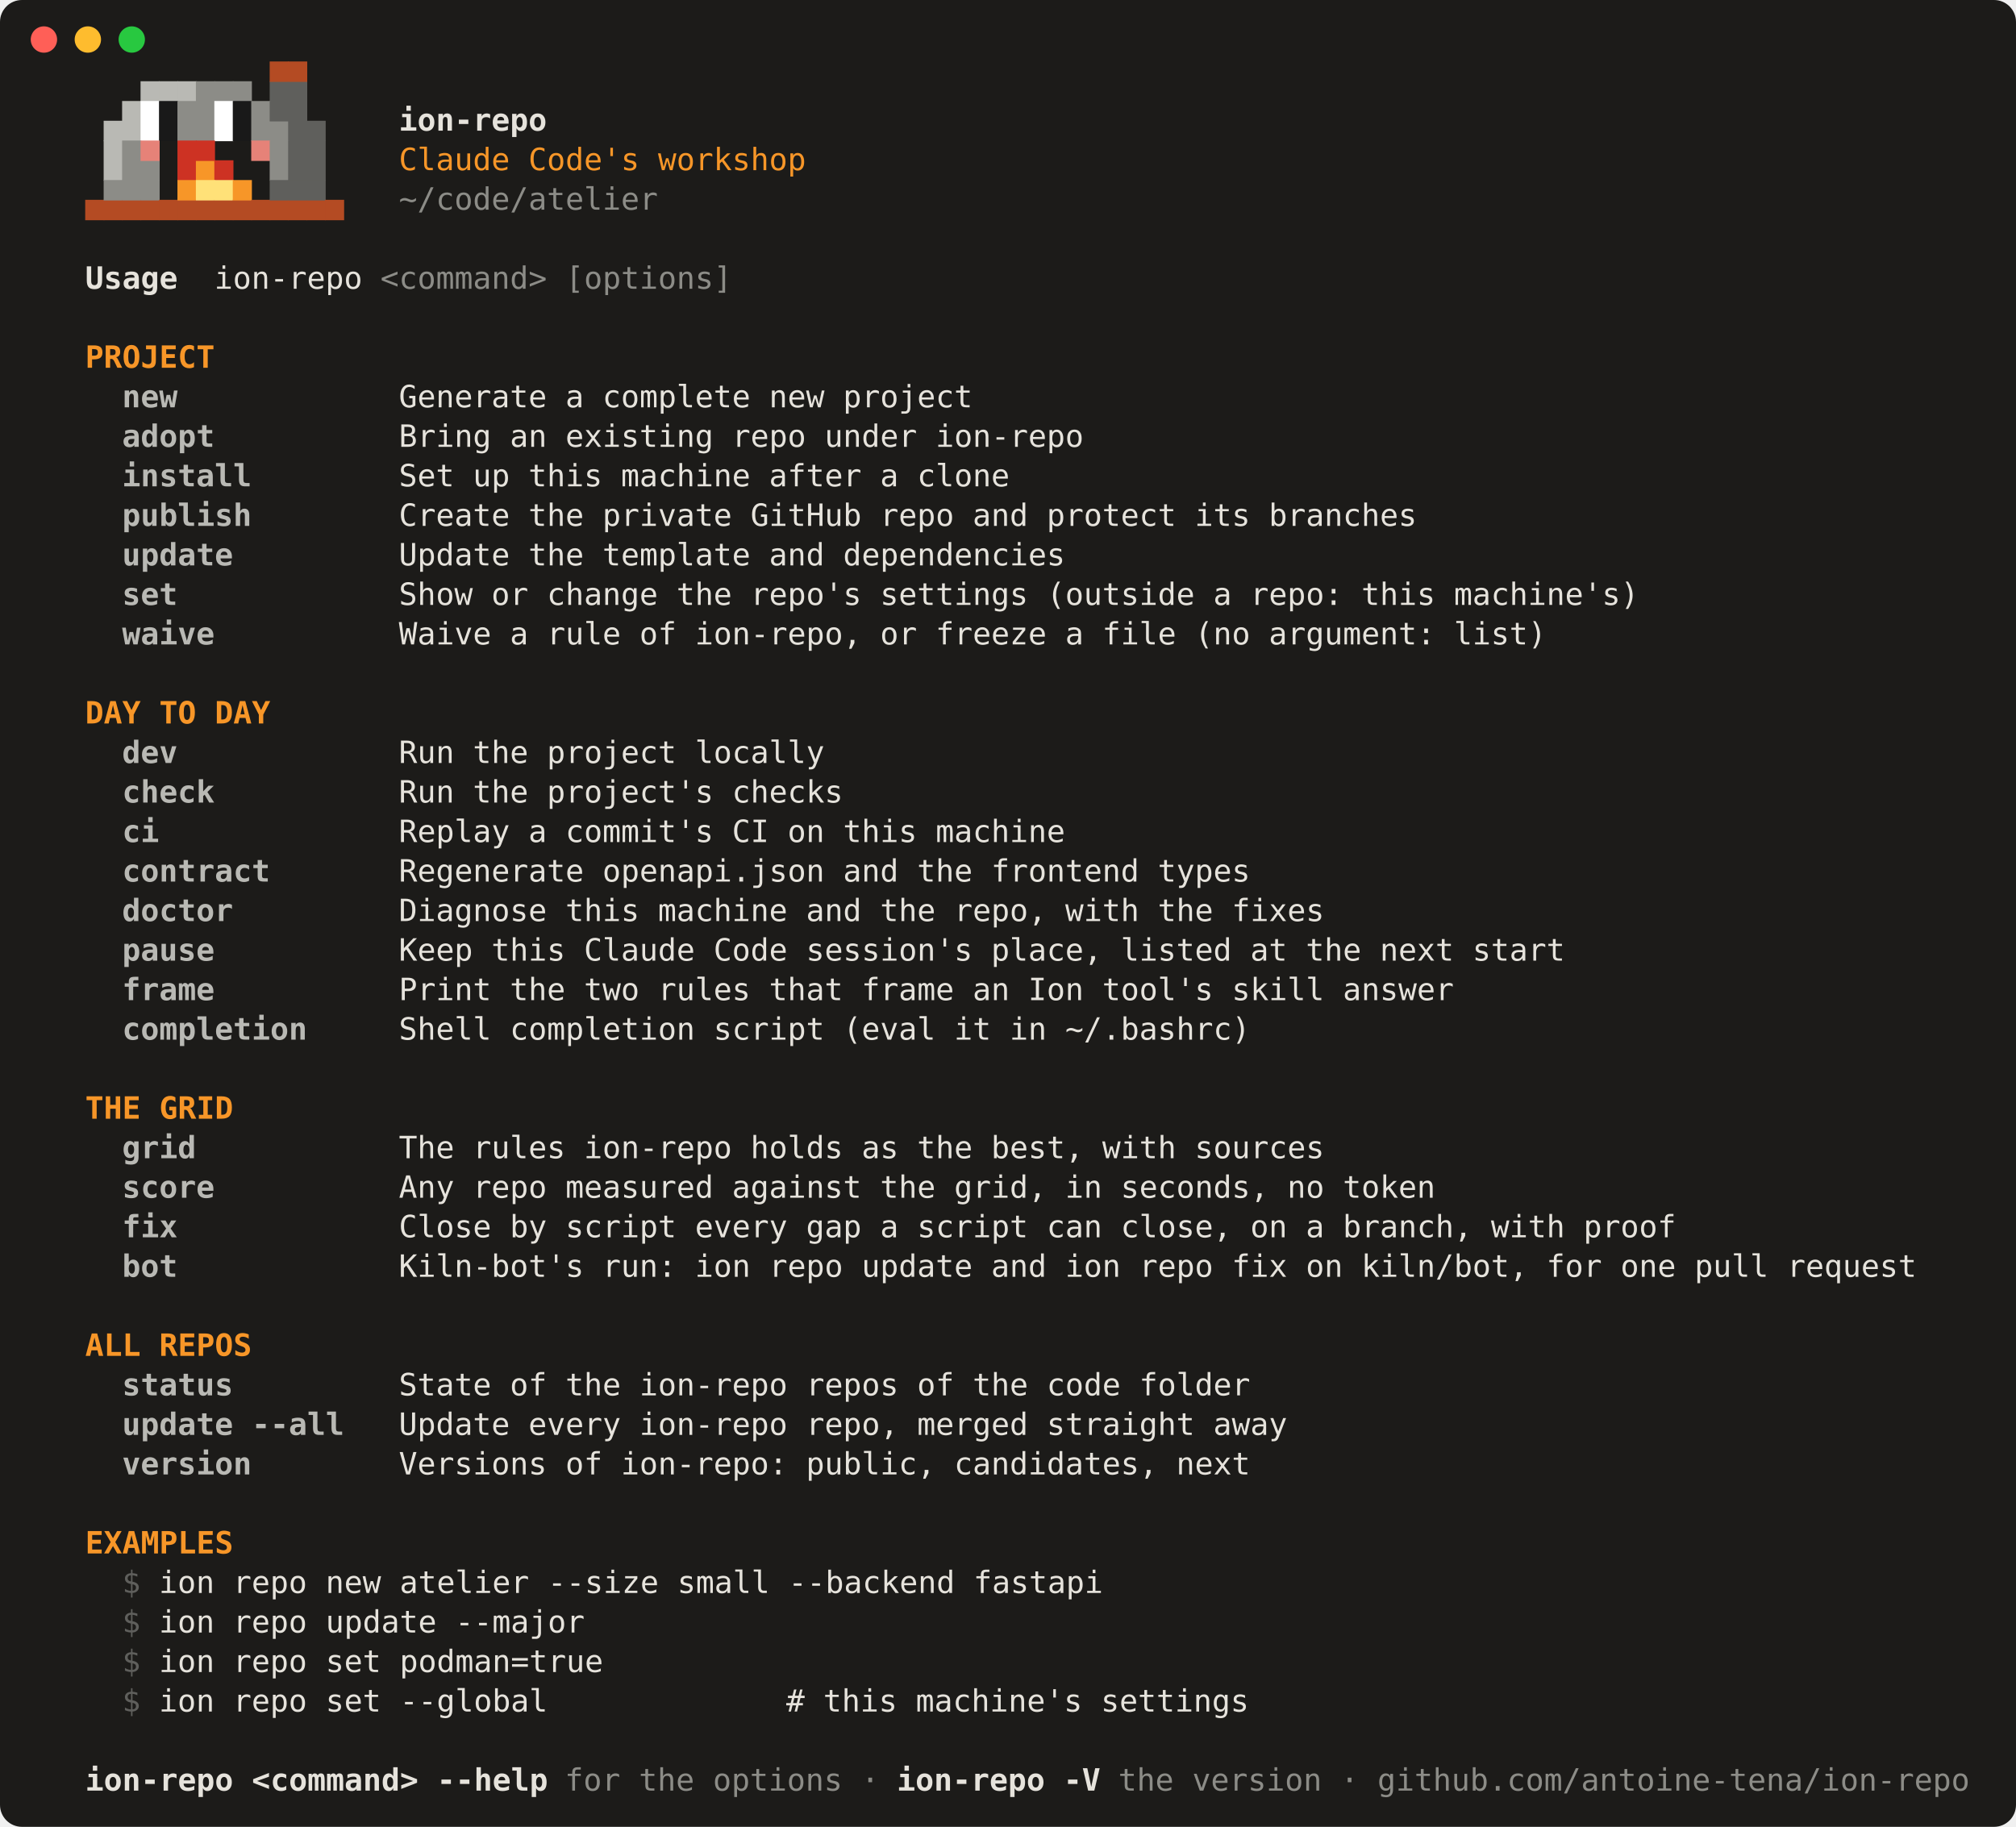
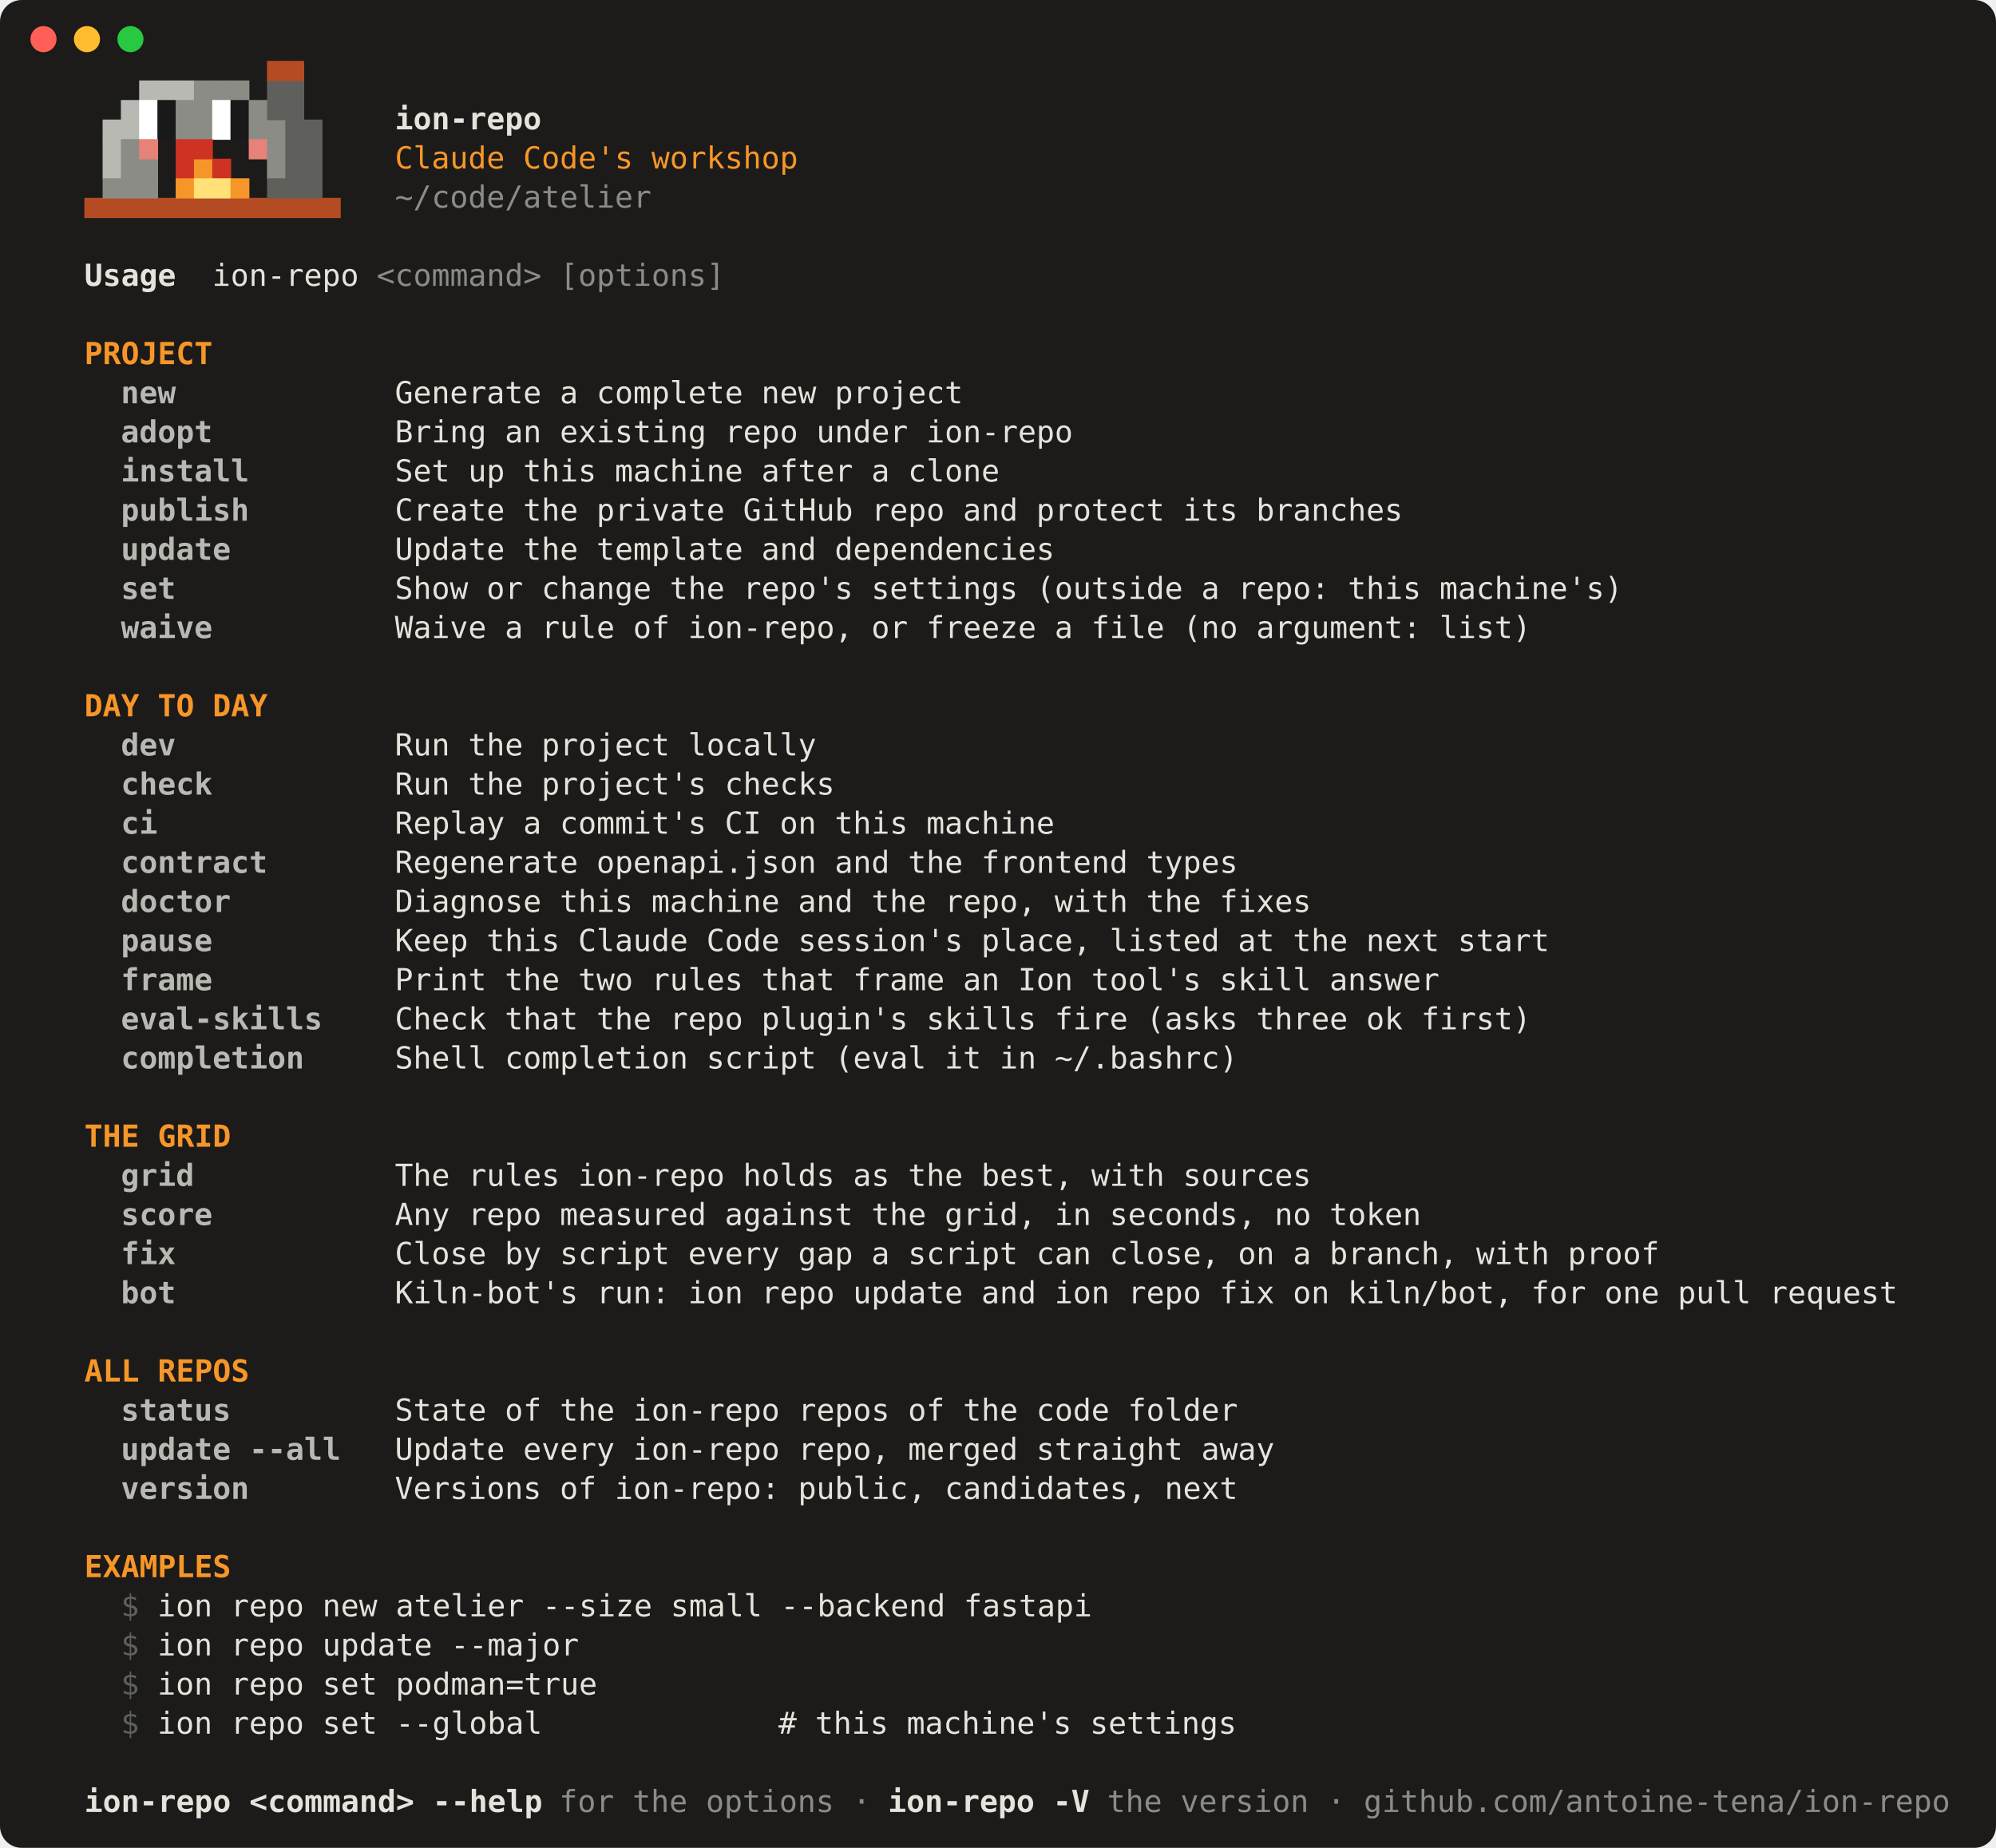
- <svg xmlns="http://www.w3.org/2000/svg" width="918" height="832" viewBox="0 0 918 832" role="img" aria-label="ion-repo welcome screen: the commands">
+ <svg xmlns="http://www.w3.org/2000/svg" width="918" height="850" viewBox="0 0 918 850" role="img" aria-label="ion-repo welcome screen: the commands">
  <rect width="100%" height="100%" rx="10" fill="#1c1b19" />
  <circle cx="20" cy="18" r="6" fill="#ff5f57" />
  <circle cx="40" cy="18" r="6" fill="#febc2e" />
  <circle cx="60" cy="18" r="6" fill="#28c840" />
  <g font-family="ui-monospace,SFMono-Regular,Menlo,Consolas,'DejaVu Sans Mono',monospace" font-size="14" fill="#e6e3dc" xml:space="preserve">
    <rect x="64.0" y="37" width="8.7" height="9.3" fill="#b9b9b4" />
    <rect x="72.4" y="37" width="8.7" height="9.3" fill="#b9b9b4" />
    <rect x="80.8" y="37" width="8.7" height="9.3" fill="#b9b9b4" />
    <rect x="89.2" y="37" width="8.7" height="9.3" fill="#8c8c87" />
    <rect x="97.6" y="37" width="8.7" height="9.3" fill="#8c8c87" />
    <rect x="106.0" y="37" width="8.7" height="9.3" fill="#8c8c87" />
    <rect x="122.8" y="37" width="8.7" height="9.3" fill="#5f5f5c" />
    <rect x="122.8" y="28" width="8.7" height="9.3" fill="#b44b23" />
    <rect x="131.2" y="37" width="8.7" height="9.3" fill="#5f5f5c" />
    <rect x="131.2" y="28" width="8.7" height="9.3" fill="#b44b23" />
    <rect x="47.2" y="55" width="8.7" height="9.3" fill="#b9b9b4" />
    <rect x="55.6" y="46" width="8.7" height="18.3" fill="#b9b9b4" />
    <rect x="64.0" y="46" width="8.7" height="18.3" fill="#ffffff" />
    <rect x="72.4" y="46" width="8.7" height="18.3" fill="#191919" />
    <rect x="80.8" y="46" width="8.7" height="18.3" fill="#8c8c87" />
    <rect x="89.2" y="46" width="8.7" height="18.3" fill="#8c8c87" />
    <rect x="97.6" y="46" width="8.7" height="18.3" fill="#ffffff" />
    <rect x="106.0" y="46" width="8.7" height="18.3" fill="#191919" />
    <rect x="114.4" y="46" width="8.7" height="18.3" fill="#8c8c87" />
    <rect x="122.8" y="55" width="8.7" height="9.3" fill="#8c8c87" />
    <rect x="122.8" y="46" width="8.7" height="9.3" fill="#5f5f5c" />
    <rect x="131.2" y="46" width="8.7" height="18.3" fill="#5f5f5c" />
    <rect x="139.6" y="55" width="8.7" height="9.3" fill="#5f5f5c" />
    <text x="181.6" y="59.5" textLength="67.2" font-weight="bold">ion-repo</text>
    <rect x="47.2" y="64" width="8.7" height="18.3" fill="#b9b9b4" />
    <rect x="55.6" y="64" width="8.7" height="18.3" fill="#8c8c87" />
    <rect x="64.0" y="73" width="8.7" height="9.3" fill="#8c8c87" />
    <rect x="64.0" y="64" width="8.7" height="9.3" fill="#e68278" />
    <rect x="80.8" y="64" width="8.7" height="18.3" fill="#cd3223" />
    <rect x="89.2" y="73" width="8.7" height="9.3" fill="#f79628" />
    <rect x="89.2" y="64" width="8.7" height="9.3" fill="#cd3223" />
    <rect x="97.6" y="73" width="8.7" height="9.3" fill="#cd3223" />
    <rect x="114.4" y="64" width="8.7" height="9.3" fill="#e68278" />
    <rect x="122.8" y="64" width="8.7" height="18.3" fill="#8c8c87" />
    <rect x="131.2" y="64" width="8.7" height="18.3" fill="#5f5f5c" />
    <rect x="139.6" y="64" width="8.7" height="18.3" fill="#5f5f5c" />
    <text x="181.6" y="77.5" textLength="184.8" fill="#f79628">Claude Code's workshop</text>
    <rect x="38.8" y="91" width="8.7" height="9.3" fill="#b44b23" />
    <rect x="47.2" y="91" width="8.7" height="9.3" fill="#b44b23" />
    <rect x="47.2" y="82" width="8.7" height="9.3" fill="#8c8c87" />
    <rect x="55.6" y="91" width="8.7" height="9.3" fill="#b44b23" />
    <rect x="55.6" y="82" width="8.7" height="9.3" fill="#8c8c87" />
    <rect x="64.0" y="91" width="8.7" height="9.3" fill="#b44b23" />
    <rect x="64.0" y="82" width="8.7" height="9.3" fill="#8c8c87" />
    <rect x="72.4" y="91" width="8.7" height="9.3" fill="#b44b23" />
    <rect x="80.8" y="91" width="8.7" height="9.3" fill="#b44b23" />
    <rect x="80.8" y="82" width="8.7" height="9.3" fill="#f79628" />
    <rect x="89.2" y="91" width="8.7" height="9.3" fill="#b44b23" />
    <rect x="89.2" y="82" width="8.7" height="9.3" fill="#ffe178" />
    <rect x="97.6" y="91" width="8.7" height="9.3" fill="#b44b23" />
    <rect x="97.6" y="82" width="8.7" height="9.3" fill="#ffe178" />
    <rect x="106.0" y="91" width="8.7" height="9.3" fill="#b44b23" />
    <rect x="106.0" y="82" width="8.7" height="9.3" fill="#f79628" />
    <rect x="114.4" y="91" width="8.7" height="9.3" fill="#b44b23" />
    <rect x="122.8" y="91" width="8.7" height="9.3" fill="#b44b23" />
    <rect x="122.8" y="82" width="8.7" height="9.3" fill="#5f5f5c" />
    <rect x="131.2" y="91" width="8.7" height="9.3" fill="#b44b23" />
    <rect x="131.2" y="82" width="8.7" height="9.3" fill="#5f5f5c" />
    <rect x="139.6" y="91" width="8.7" height="9.3" fill="#b44b23" />
    <rect x="139.6" y="82" width="8.7" height="9.3" fill="#5f5f5c" />
    <rect x="148.0" y="91" width="8.7" height="9.3" fill="#b44b23" />
    <text x="181.6" y="95.5" textLength="117.6" fill="#8c8c87">~/code/atelier</text>
    <text x="38.8" y="131.5" textLength="42.0" font-weight="bold">Usage</text>
    <text x="97.6" y="131.5" textLength="67.2">ion-repo</text>
    <text x="173.2" y="131.5" textLength="159.6" fill="#8c8c87">&lt;command&gt; [options]</text>
    <text x="38.8" y="167.5" textLength="58.8" fill="#f79628" font-weight="bold">PROJECT</text>
    <text x="55.6" y="185.5" textLength="25.2" fill="#b9b9b4" font-weight="bold">new</text>
    <text x="181.6" y="185.5" textLength="260.4">Generate a complete new project</text>
    <text x="55.6" y="203.5" textLength="42.0" fill="#b9b9b4" font-weight="bold">adopt</text>
    <text x="181.6" y="203.5" textLength="310.8">Bring an existing repo under ion-repo</text>
    <text x="55.6" y="221.5" textLength="58.8" fill="#b9b9b4" font-weight="bold">install</text>
    <text x="181.6" y="221.5" textLength="277.2">Set up this machine after a clone</text>
    <text x="55.6" y="239.5" textLength="58.8" fill="#b9b9b4" font-weight="bold">publish</text>
    <text x="181.6" y="239.5" textLength="462.0">Create the private GitHub repo and protect its branches</text>
    <text x="55.6" y="257.5" textLength="50.4" fill="#b9b9b4" font-weight="bold">update</text>
    <text x="181.6" y="257.5" textLength="302.4">Update the template and dependencies</text>
    <text x="55.6" y="275.5" textLength="25.2" fill="#b9b9b4" font-weight="bold">set</text>
    <text x="181.6" y="275.5" textLength="562.8">Show or change the repo's settings (outside a repo: this machine's)</text>
    <text x="55.6" y="293.5" textLength="42.0" fill="#b9b9b4" font-weight="bold">waive</text>
    <text x="181.6" y="293.5" textLength="520.8">Waive a rule of ion-repo, or freeze a file (no argument: list)</text>
    <text x="38.8" y="329.5" textLength="84.0" fill="#f79628" font-weight="bold">DAY TO DAY</text>
    <text x="55.6" y="347.5" textLength="25.2" fill="#b9b9b4" font-weight="bold">dev</text>
    <text x="181.6" y="347.5" textLength="193.2">Run the project locally</text>
    <text x="55.6" y="365.5" textLength="42.0" fill="#b9b9b4" font-weight="bold">check</text>
    <text x="181.6" y="365.5" textLength="201.6">Run the project's checks</text>
    <text x="55.6" y="383.5" textLength="16.8" fill="#b9b9b4" font-weight="bold">ci</text>
    <text x="181.6" y="383.5" textLength="302.4">Replay a commit's CI on this machine</text>
    <text x="55.6" y="401.5" textLength="67.2" fill="#b9b9b4" font-weight="bold">contract</text>
    <text x="181.6" y="401.5" textLength="386.4">Regenerate openapi.json and the frontend types</text>
    <text x="55.6" y="419.5" textLength="50.4" fill="#b9b9b4" font-weight="bold">doctor</text>
    <text x="181.6" y="419.5" textLength="420.0">Diagnose this machine and the repo, with the fixes</text>
    <text x="55.6" y="437.5" textLength="42.0" fill="#b9b9b4" font-weight="bold">pause</text>
    <text x="181.6" y="437.5" textLength="529.2">Keep this Claude Code session's place, listed at the next start</text>
    <text x="55.6" y="455.5" textLength="42.0" fill="#b9b9b4" font-weight="bold">frame</text>
    <text x="181.6" y="455.5" textLength="478.8">Print the two rules that frame an Ion tool's skill answer</text>
-     <text x="55.6" y="473.5" textLength="84.0" fill="#b9b9b4" font-weight="bold">completion</text>
-     <text x="181.6" y="473.5" textLength="386.4">Shell completion script (eval it in ~/.bashrc)</text>
-     <text x="38.8" y="509.5" textLength="67.2" fill="#f79628" font-weight="bold">THE GRID</text>
-     <text x="55.6" y="527.5" textLength="33.6" fill="#b9b9b4" font-weight="bold">grid</text>
-     <text x="181.6" y="527.5" textLength="420.0">The rules ion-repo holds as the best, with sources</text>
-     <text x="55.6" y="545.5" textLength="42.0" fill="#b9b9b4" font-weight="bold">score</text>
-     <text x="181.6" y="545.5" textLength="470.4">Any repo measured against the grid, in seconds, no token</text>
-     <text x="55.6" y="563.5" textLength="25.2" fill="#b9b9b4" font-weight="bold">fix</text>
-     <text x="181.6" y="563.5" textLength="579.6">Close by script every gap a script can close, on a branch, with proof</text>
-     <text x="55.6" y="581.5" textLength="25.2" fill="#b9b9b4" font-weight="bold">bot</text>
-     <text x="181.6" y="581.5" textLength="688.8">Kiln-bot's run: ion repo update and ion repo fix on kiln/bot, for one pull request</text>
-     <text x="38.8" y="617.5" textLength="75.6" fill="#f79628" font-weight="bold">ALL REPOS</text>
-     <text x="55.6" y="635.5" textLength="50.4" fill="#b9b9b4" font-weight="bold">status</text>
-     <text x="181.6" y="635.5" textLength="386.4">State of the ion-repo repos of the code folder</text>
-     <text x="55.6" y="653.5" textLength="100.8" fill="#b9b9b4" font-weight="bold">update --all</text>
-     <text x="181.6" y="653.5" textLength="403.2">Update every ion-repo repo, merged straight away</text>
-     <text x="55.6" y="671.5" textLength="58.8" fill="#b9b9b4" font-weight="bold">version</text>
-     <text x="181.6" y="671.5" textLength="386.4">Versions of ion-repo: public, candidates, next</text>
-     <text x="38.8" y="707.5" textLength="67.2" fill="#f79628" font-weight="bold">EXAMPLES</text>
-     <text x="55.6" y="725.5" textLength="8.4" fill="#5f5f5c">$</text>
-     <text x="72.4" y="725.5" textLength="428.4">ion repo new atelier --size small --backend fastapi</text>
+     <text x="55.6" y="473.5" textLength="92.4" fill="#b9b9b4" font-weight="bold">eval-skills</text>
+     <text x="181.6" y="473.5" textLength="520.8">Check that the repo plugin's skills fire (asks three ok first)</text>
+     <text x="55.6" y="491.5" textLength="84.0" fill="#b9b9b4" font-weight="bold">completion</text>
+     <text x="181.6" y="491.5" textLength="386.4">Shell completion script (eval it in ~/.bashrc)</text>
+     <text x="38.8" y="527.5" textLength="67.2" fill="#f79628" font-weight="bold">THE GRID</text>
+     <text x="55.6" y="545.5" textLength="33.6" fill="#b9b9b4" font-weight="bold">grid</text>
+     <text x="181.6" y="545.5" textLength="420.0">The rules ion-repo holds as the best, with sources</text>
+     <text x="55.6" y="563.5" textLength="42.0" fill="#b9b9b4" font-weight="bold">score</text>
+     <text x="181.6" y="563.5" textLength="470.4">Any repo measured against the grid, in seconds, no token</text>
+     <text x="55.6" y="581.5" textLength="25.2" fill="#b9b9b4" font-weight="bold">fix</text>
+     <text x="181.6" y="581.5" textLength="579.6">Close by script every gap a script can close, on a branch, with proof</text>
+     <text x="55.6" y="599.5" textLength="25.2" fill="#b9b9b4" font-weight="bold">bot</text>
+     <text x="181.6" y="599.5" textLength="688.8">Kiln-bot's run: ion repo update and ion repo fix on kiln/bot, for one pull request</text>
+     <text x="38.8" y="635.5" textLength="75.6" fill="#f79628" font-weight="bold">ALL REPOS</text>
+     <text x="55.6" y="653.5" textLength="50.4" fill="#b9b9b4" font-weight="bold">status</text>
+     <text x="181.6" y="653.5" textLength="386.4">State of the ion-repo repos of the code folder</text>
+     <text x="55.6" y="671.5" textLength="100.8" fill="#b9b9b4" font-weight="bold">update --all</text>
+     <text x="181.6" y="671.5" textLength="403.2">Update every ion-repo repo, merged straight away</text>
+     <text x="55.6" y="689.5" textLength="58.8" fill="#b9b9b4" font-weight="bold">version</text>
+     <text x="181.6" y="689.5" textLength="386.4">Versions of ion-repo: public, candidates, next</text>
+     <text x="38.8" y="725.5" textLength="67.2" fill="#f79628" font-weight="bold">EXAMPLES</text>
    <text x="55.6" y="743.5" textLength="8.4" fill="#5f5f5c">$</text>
-     <text x="72.4" y="743.5" textLength="193.2">ion repo update --major</text>
+     <text x="72.4" y="743.5" textLength="428.4">ion repo new atelier --size small --backend fastapi</text>
    <text x="55.6" y="761.5" textLength="8.4" fill="#5f5f5c">$</text>
-     <text x="72.4" y="761.5" textLength="201.6">ion repo set podman=true</text>
+     <text x="72.4" y="761.5" textLength="193.2">ion repo update --major</text>
    <text x="55.6" y="779.5" textLength="8.4" fill="#5f5f5c">$</text>
-     <text x="72.4" y="779.5" textLength="176.4">ion repo set --global</text>
-     <text x="358.0" y="779.5" textLength="210.0"># this machine's settings</text>
-     <text x="38.8" y="815.5" textLength="210.0" font-weight="bold">ion-repo &lt;command&gt; --help</text>
-     <text x="257.2" y="815.5" textLength="142.8" fill="#8c8c87">for the options ·</text>
-     <text x="408.4" y="815.5" textLength="92.4" font-weight="bold">ion-repo -V</text>
-     <text x="509.2" y="815.5" textLength="386.4" fill="#8c8c87">the version · github.com/antoine-tena/ion-repo</text>
+     <text x="72.4" y="779.5" textLength="201.6">ion repo set podman=true</text>
+     <text x="55.6" y="797.5" textLength="8.4" fill="#5f5f5c">$</text>
+     <text x="72.4" y="797.5" textLength="176.4">ion repo set --global</text>
+     <text x="358.0" y="797.5" textLength="210.0"># this machine's settings</text>
+     <text x="38.8" y="833.5" textLength="210.0" font-weight="bold">ion-repo &lt;command&gt; --help</text>
+     <text x="257.2" y="833.5" textLength="142.8" fill="#8c8c87">for the options ·</text>
+     <text x="408.4" y="833.5" textLength="92.4" font-weight="bold">ion-repo -V</text>
+     <text x="509.2" y="833.5" textLength="386.4" fill="#8c8c87">the version · github.com/antoine-tena/ion-repo</text>
  </g>
</svg>
